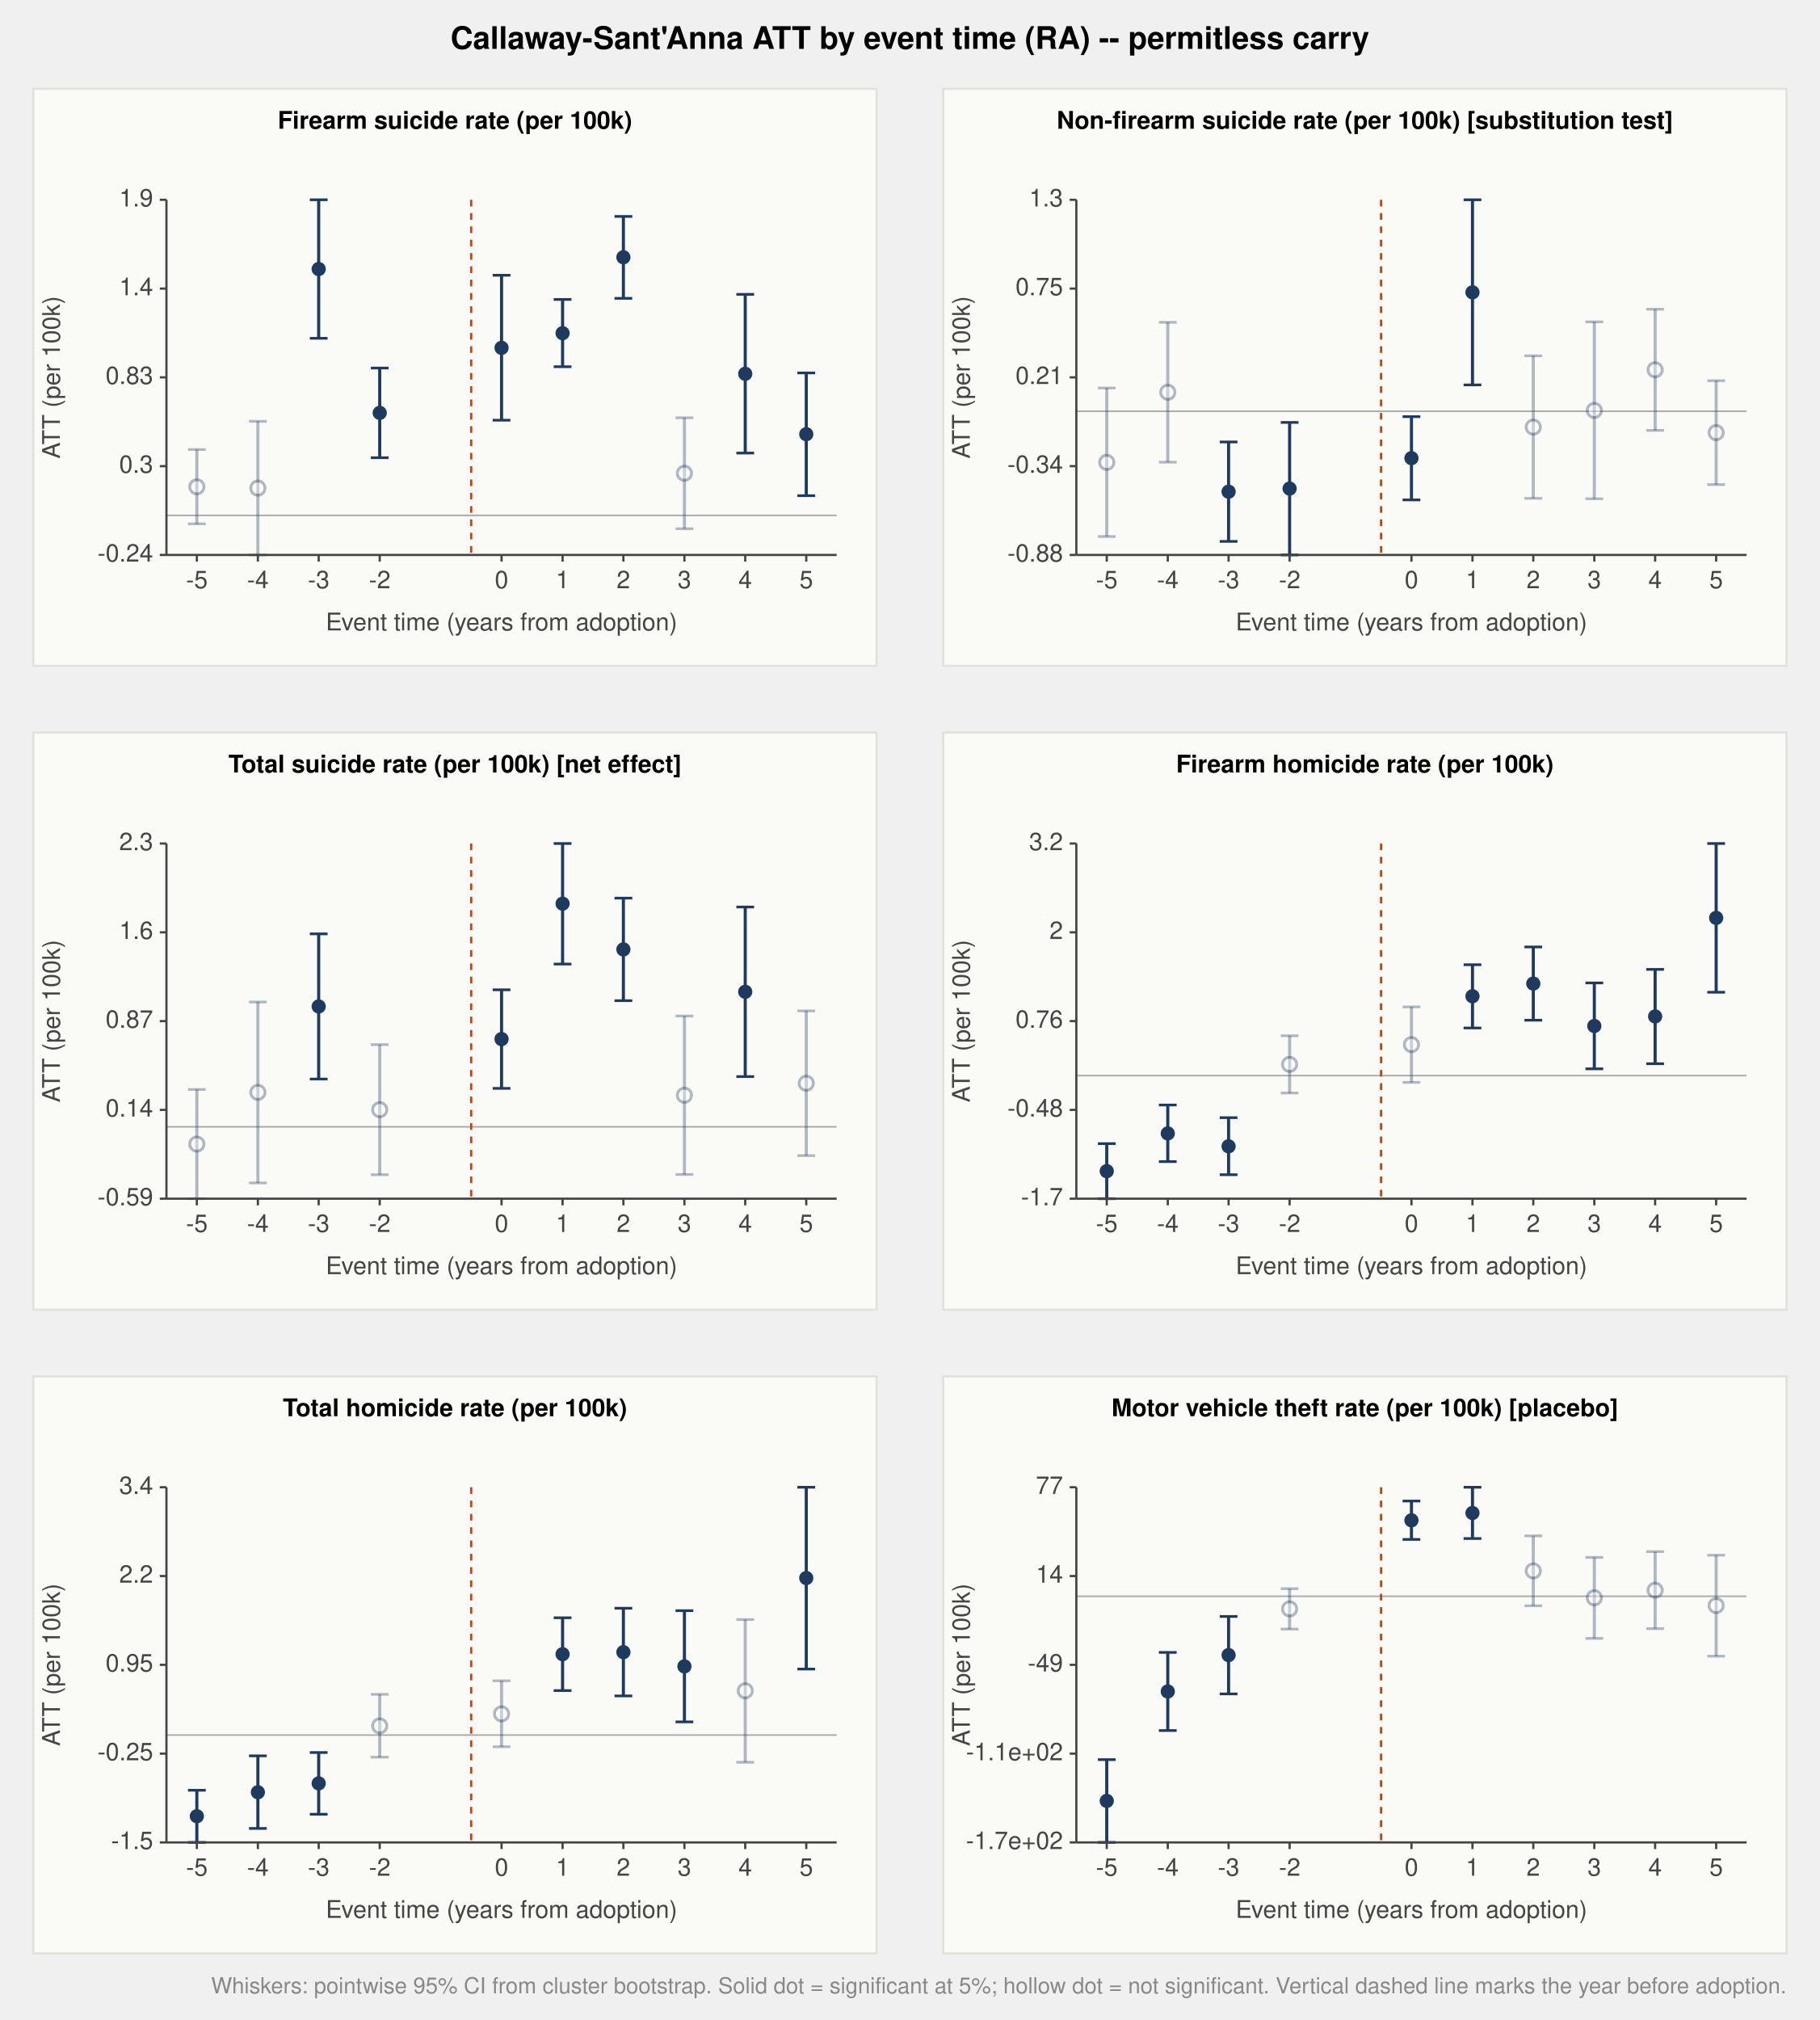
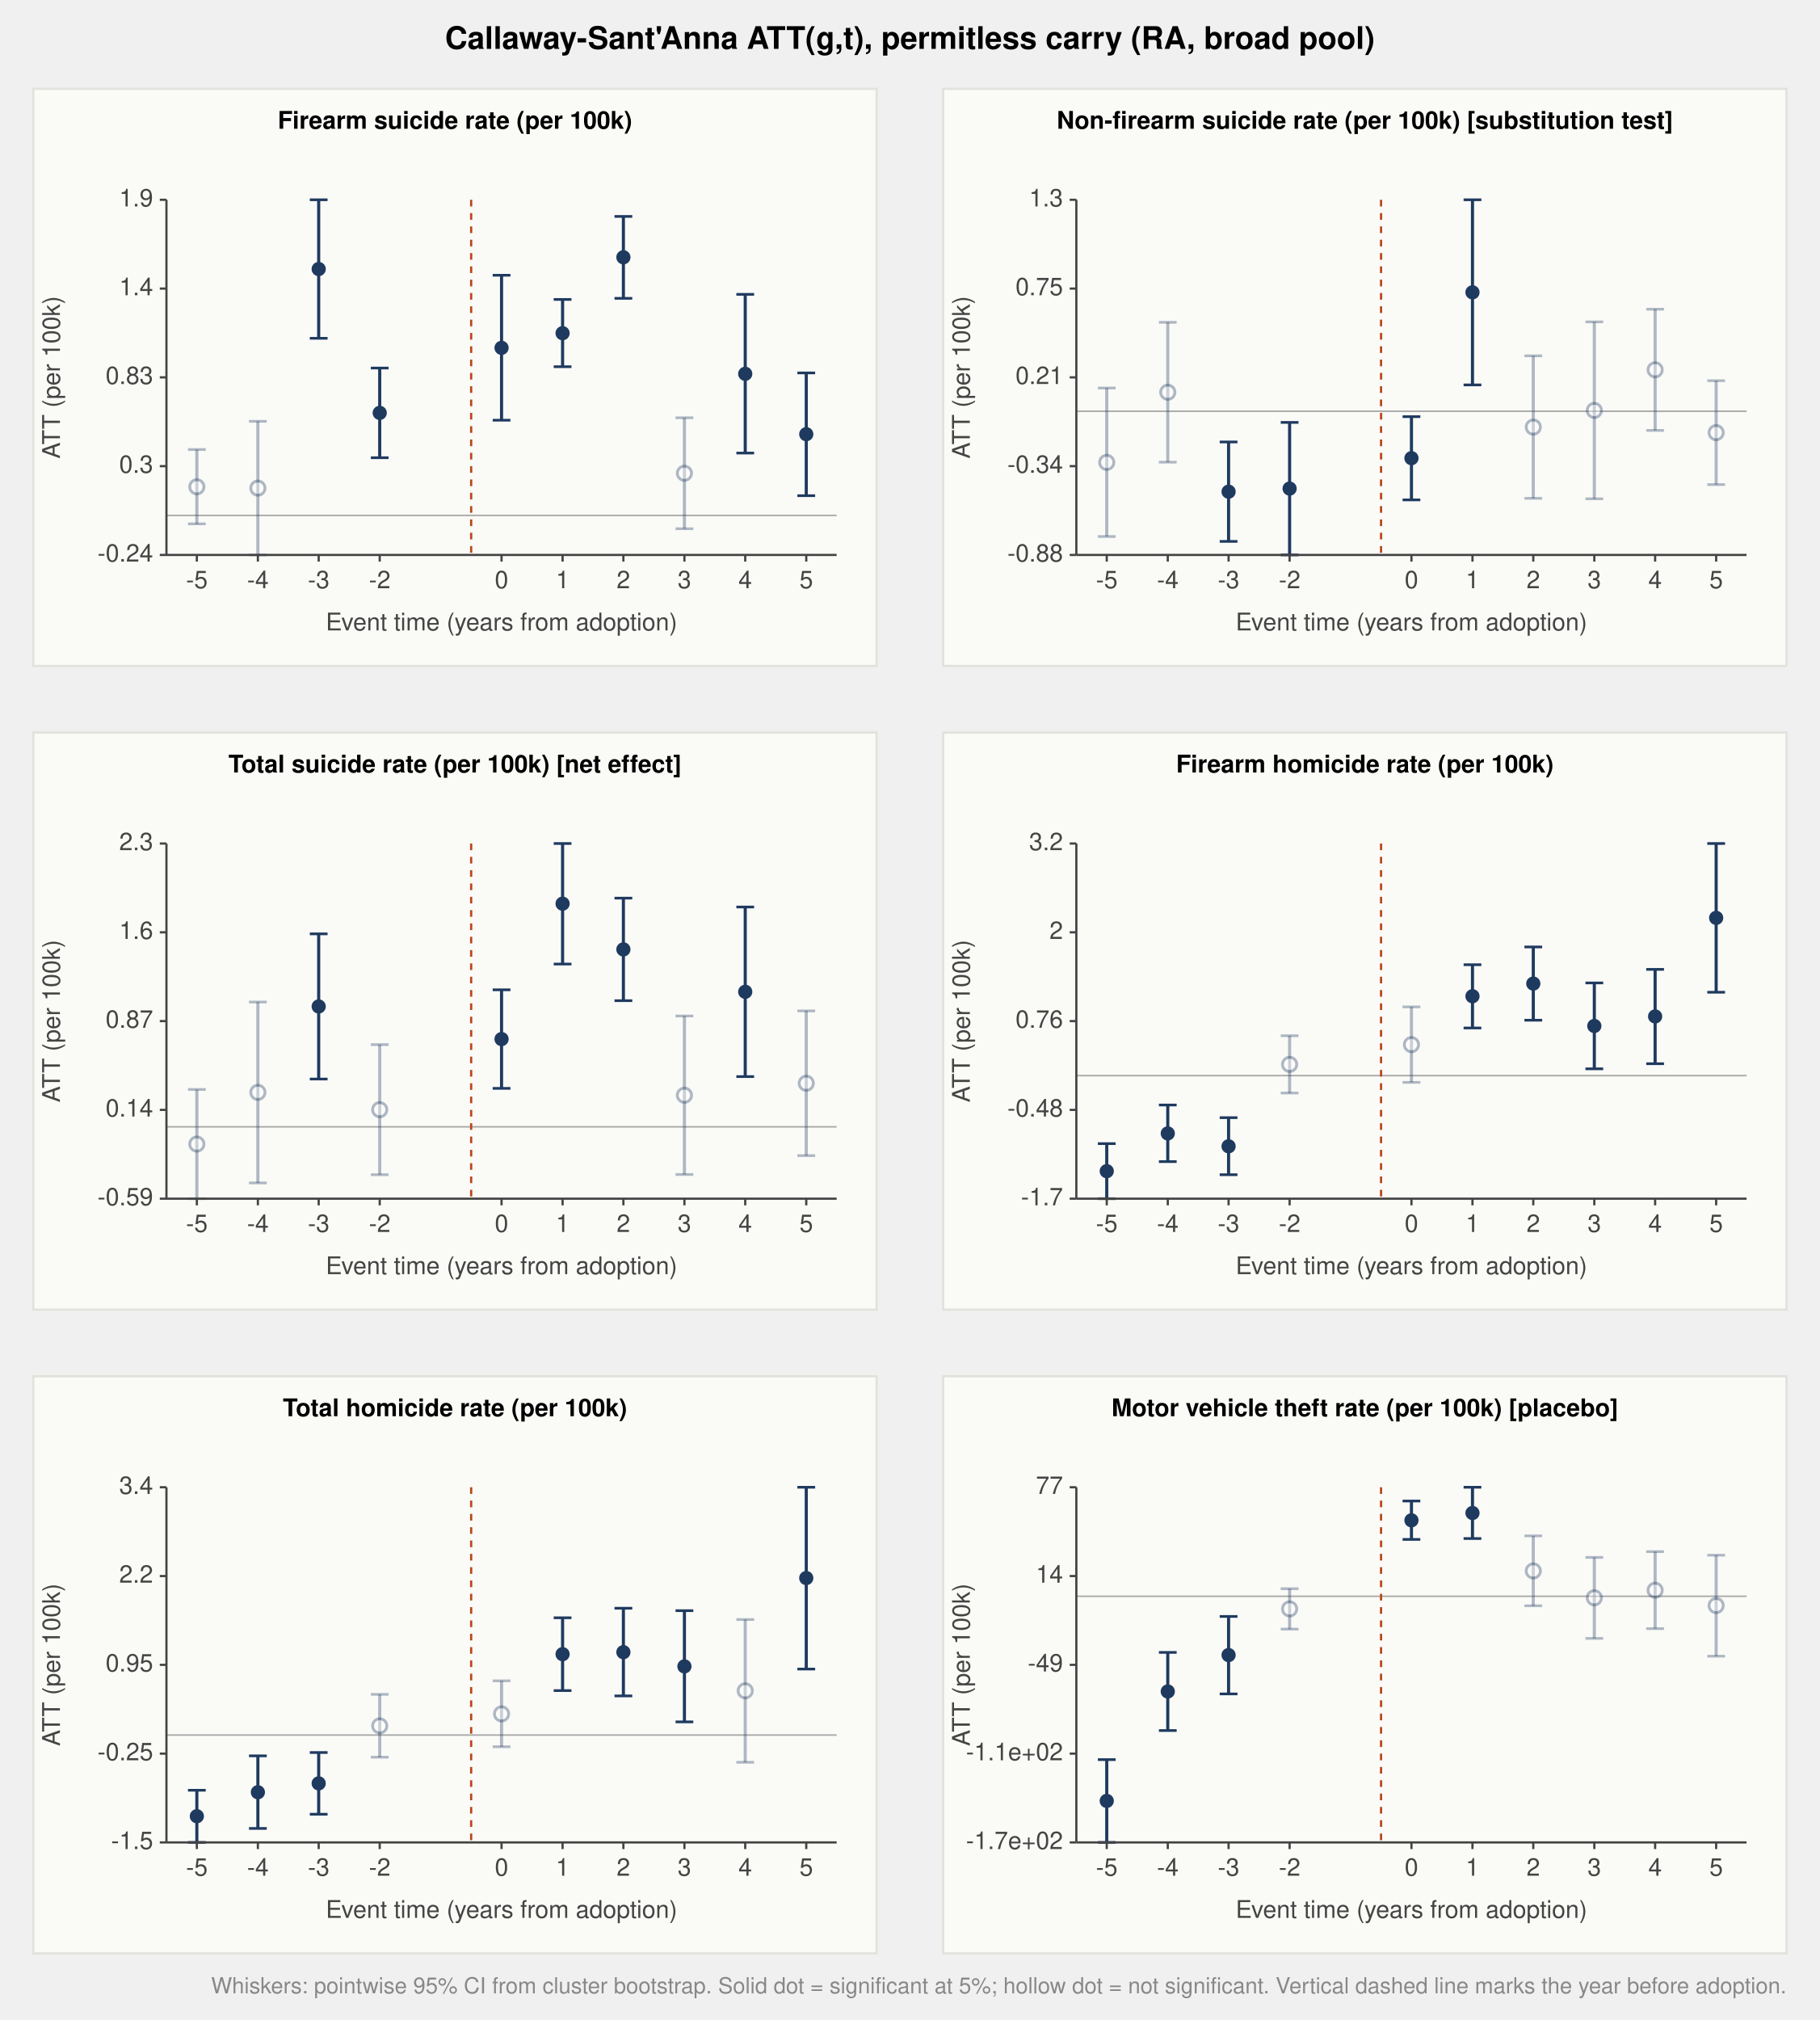
<svg xmlns="http://www.w3.org/2000/svg" viewBox="0 0 820 910" font-family="-apple-system, Segoe UI, Helvetica, Arial, sans-serif" font-size="11">
-   <text x="410.0" y="22" text-anchor="middle" font-size="14" font-weight="600">Callaway-Sant'Anna ATT by event time (RA) -- permitless carry</text>
+   <text x="410.0" y="22" text-anchor="middle" font-size="14" font-weight="600">Callaway-Sant'Anna ATT(g,t), permitless carry (RA, broad pool)</text>
  <rect x="15" y="40" width="380" height="260" fill="#fafaf7" stroke="#e2e2dc" />
  <text x="205.0" y="58" text-anchor="middle" font-weight="600">Firearm suicide rate (per 100k)</text>
  <line x1="75" y1="232.19" x2="377" y2="232.19" stroke="#aaaaaa" stroke-width="0.7" />
  <line x1="212.3" y1="90" x2="212.3" y2="250" stroke="#b9461a" stroke-dasharray="3 3" />
  <line x1="88.7" y1="236.0" x2="88.7" y2="202.5" stroke="#1f3a5f" stroke-width="1.4" opacity="0.35" />
  <line x1="84.7" y1="236.0" x2="92.7" y2="236.0" stroke="#1f3a5f" stroke-width="1.2" opacity="0.35" />
  <line x1="84.7" y1="202.5" x2="92.7" y2="202.5" stroke="#1f3a5f" stroke-width="1.2" opacity="0.35" />
  <circle cx="88.7" cy="219.3" r="3.2" fill="white" stroke="#1f3a5f" stroke-width="1.3" opacity="0.35" />
  <line x1="116.2" y1="250.0" x2="116.2" y2="189.8" stroke="#1f3a5f" stroke-width="1.4" opacity="0.35" />
  <line x1="112.2" y1="250.0" x2="120.2" y2="250.0" stroke="#1f3a5f" stroke-width="1.2" opacity="0.35" />
  <line x1="112.2" y1="189.8" x2="120.2" y2="189.8" stroke="#1f3a5f" stroke-width="1.2" opacity="0.35" />
  <circle cx="116.2" cy="219.9" r="3.2" fill="white" stroke="#1f3a5f" stroke-width="1.3" opacity="0.35" />
  <line x1="143.6" y1="152.4" x2="143.6" y2="90.0" stroke="#1f3a5f" stroke-width="1.4" opacity="1.00" />
  <line x1="139.6" y1="152.4" x2="147.6" y2="152.4" stroke="#1f3a5f" stroke-width="1.2" opacity="1.00" />
  <line x1="139.6" y1="90.0" x2="147.6" y2="90.0" stroke="#1f3a5f" stroke-width="1.2" opacity="1.00" />
  <circle cx="143.6" cy="121.2" r="3.2" fill="#1f3a5f" />
  <line x1="171.1" y1="206.2" x2="171.1" y2="165.8" stroke="#1f3a5f" stroke-width="1.4" opacity="1.00" />
  <line x1="167.1" y1="206.2" x2="175.1" y2="206.2" stroke="#1f3a5f" stroke-width="1.2" opacity="1.00" />
  <line x1="167.1" y1="165.8" x2="175.1" y2="165.8" stroke="#1f3a5f" stroke-width="1.2" opacity="1.00" />
  <circle cx="171.1" cy="186.0" r="3.2" fill="#1f3a5f" />
  <line x1="226.0" y1="189.3" x2="226.0" y2="124.0" stroke="#1f3a5f" stroke-width="1.4" opacity="1.00" />
  <line x1="222.0" y1="189.3" x2="230.0" y2="189.3" stroke="#1f3a5f" stroke-width="1.2" opacity="1.00" />
  <line x1="222.0" y1="124.0" x2="230.0" y2="124.0" stroke="#1f3a5f" stroke-width="1.2" opacity="1.00" />
  <circle cx="226.0" cy="156.7" r="3.2" fill="#1f3a5f" />
  <line x1="253.5" y1="165.2" x2="253.5" y2="134.9" stroke="#1f3a5f" stroke-width="1.4" opacity="1.00" />
  <line x1="249.5" y1="165.2" x2="257.5" y2="165.2" stroke="#1f3a5f" stroke-width="1.2" opacity="1.00" />
  <line x1="249.5" y1="134.9" x2="257.5" y2="134.9" stroke="#1f3a5f" stroke-width="1.2" opacity="1.00" />
  <circle cx="253.5" cy="150.1" r="3.2" fill="#1f3a5f" />
  <line x1="280.9" y1="134.4" x2="280.9" y2="97.5" stroke="#1f3a5f" stroke-width="1.4" opacity="1.00" />
  <line x1="276.9" y1="134.4" x2="284.9" y2="134.4" stroke="#1f3a5f" stroke-width="1.2" opacity="1.00" />
  <line x1="276.9" y1="97.5" x2="284.9" y2="97.5" stroke="#1f3a5f" stroke-width="1.2" opacity="1.00" />
  <circle cx="280.9" cy="115.9" r="3.2" fill="#1f3a5f" />
  <line x1="308.4" y1="238.2" x2="308.4" y2="188.2" stroke="#1f3a5f" stroke-width="1.4" opacity="0.35" />
  <line x1="304.4" y1="238.2" x2="312.4" y2="238.2" stroke="#1f3a5f" stroke-width="1.2" opacity="0.35" />
  <line x1="304.4" y1="188.2" x2="312.4" y2="188.2" stroke="#1f3a5f" stroke-width="1.2" opacity="0.35" />
  <circle cx="308.4" cy="213.2" r="3.2" fill="white" stroke="#1f3a5f" stroke-width="1.3" opacity="0.35" />
  <line x1="335.8" y1="204.1" x2="335.8" y2="132.6" stroke="#1f3a5f" stroke-width="1.4" opacity="1.00" />
  <line x1="331.8" y1="204.1" x2="339.8" y2="204.1" stroke="#1f3a5f" stroke-width="1.2" opacity="1.00" />
  <line x1="331.8" y1="132.6" x2="339.8" y2="132.6" stroke="#1f3a5f" stroke-width="1.2" opacity="1.00" />
  <circle cx="335.8" cy="168.4" r="3.2" fill="#1f3a5f" />
  <line x1="363.3" y1="223.3" x2="363.3" y2="168.0" stroke="#1f3a5f" stroke-width="1.4" opacity="1.00" />
  <line x1="359.3" y1="223.3" x2="367.3" y2="223.3" stroke="#1f3a5f" stroke-width="1.2" opacity="1.00" />
  <line x1="359.3" y1="168.0" x2="367.3" y2="168.0" stroke="#1f3a5f" stroke-width="1.2" opacity="1.00" />
  <circle cx="363.3" cy="195.6" r="3.2" fill="#1f3a5f" />
  <line x1="75" y1="250" x2="377" y2="250" stroke="#444" />
  <line x1="75" y1="90" x2="75" y2="250" stroke="#444" />
  <line x1="88.7" y1="250" x2="88.7" y2="253" stroke="#444" />
  <text x="88.7" y="265" text-anchor="middle" fill="#444">-5</text>
  <line x1="116.2" y1="250" x2="116.2" y2="253" stroke="#444" />
  <text x="116.2" y="265" text-anchor="middle" fill="#444">-4</text>
  <line x1="143.6" y1="250" x2="143.6" y2="253" stroke="#444" />
  <text x="143.6" y="265" text-anchor="middle" fill="#444">-3</text>
  <line x1="171.1" y1="250" x2="171.1" y2="253" stroke="#444" />
  <text x="171.1" y="265" text-anchor="middle" fill="#444">-2</text>
  <line x1="226.0" y1="250" x2="226.0" y2="253" stroke="#444" />
  <text x="226.0" y="265" text-anchor="middle" fill="#444">0</text>
  <line x1="253.5" y1="250" x2="253.5" y2="253" stroke="#444" />
  <text x="253.5" y="265" text-anchor="middle" fill="#444">1</text>
  <line x1="280.9" y1="250" x2="280.9" y2="253" stroke="#444" />
  <text x="280.9" y="265" text-anchor="middle" fill="#444">2</text>
  <line x1="308.4" y1="250" x2="308.4" y2="253" stroke="#444" />
  <text x="308.4" y="265" text-anchor="middle" fill="#444">3</text>
  <line x1="335.8" y1="250" x2="335.8" y2="253" stroke="#444" />
  <text x="335.8" y="265" text-anchor="middle" fill="#444">4</text>
  <line x1="363.3" y1="250" x2="363.3" y2="253" stroke="#444" />
  <text x="363.3" y="265" text-anchor="middle" fill="#444">5</text>
  <line x1="72" y1="250.0" x2="75" y2="250.0" stroke="#444" />
  <text x="69" y="253.0" text-anchor="end" fill="#444">-0.24</text>
  <line x1="72" y1="210.0" x2="75" y2="210.0" stroke="#444" />
  <text x="69" y="213.0" text-anchor="end" fill="#444">0.3</text>
  <line x1="72" y1="170.0" x2="75" y2="170.0" stroke="#444" />
  <text x="69" y="173.0" text-anchor="end" fill="#444">0.83</text>
  <line x1="72" y1="130.0" x2="75" y2="130.0" stroke="#444" />
  <text x="69" y="133.0" text-anchor="end" fill="#444">1.4</text>
  <line x1="72" y1="90.0" x2="75" y2="90.0" stroke="#444" />
  <text x="69" y="93.0" text-anchor="end" fill="#444">1.9</text>
  <text x="226.0" y="284" text-anchor="middle" fill="#444">Event time (years from adoption)</text>
  <text x="27" y="170.0" text-anchor="middle" fill="#444" transform="rotate(-90 27 170.0)">ATT (per 100k)</text>
  <rect x="425" y="40" width="380" height="260" fill="#fafaf7" stroke="#e2e2dc" />
  <text x="615.0" y="58" text-anchor="middle" font-weight="600">Non-firearm suicide rate (per 100k) [substitution test]</text>
  <line x1="485" y1="185.265" x2="787" y2="185.265" stroke="#aaaaaa" stroke-width="0.7" />
  <line x1="622.3" y1="90" x2="622.3" y2="250" stroke="#b9461a" stroke-dasharray="3 3" />
  <line x1="498.7" y1="241.7" x2="498.7" y2="174.8" stroke="#1f3a5f" stroke-width="1.4" opacity="0.35" />
  <line x1="494.7" y1="241.7" x2="502.7" y2="241.7" stroke="#1f3a5f" stroke-width="1.2" opacity="0.35" />
  <line x1="494.7" y1="174.8" x2="502.7" y2="174.8" stroke="#1f3a5f" stroke-width="1.2" opacity="0.35" />
  <circle cx="498.7" cy="208.3" r="3.2" fill="white" stroke="#1f3a5f" stroke-width="1.3" opacity="0.35" />
  <line x1="526.2" y1="208.2" x2="526.2" y2="145.2" stroke="#1f3a5f" stroke-width="1.4" opacity="0.35" />
  <line x1="522.2" y1="208.2" x2="530.2" y2="208.2" stroke="#1f3a5f" stroke-width="1.2" opacity="0.35" />
  <line x1="522.2" y1="145.2" x2="530.2" y2="145.2" stroke="#1f3a5f" stroke-width="1.2" opacity="0.35" />
  <circle cx="526.2" cy="176.7" r="3.2" fill="white" stroke="#1f3a5f" stroke-width="1.3" opacity="0.35" />
  <line x1="553.6" y1="243.9" x2="553.6" y2="199.1" stroke="#1f3a5f" stroke-width="1.4" opacity="1.00" />
  <line x1="549.6" y1="243.9" x2="557.6" y2="243.9" stroke="#1f3a5f" stroke-width="1.2" opacity="1.00" />
  <line x1="549.6" y1="199.1" x2="557.6" y2="199.1" stroke="#1f3a5f" stroke-width="1.2" opacity="1.00" />
  <circle cx="553.6" cy="221.5" r="3.2" fill="#1f3a5f" />
  <line x1="581.1" y1="250.0" x2="581.1" y2="190.3" stroke="#1f3a5f" stroke-width="1.4" opacity="1.00" />
  <line x1="577.1" y1="250.0" x2="585.1" y2="250.0" stroke="#1f3a5f" stroke-width="1.2" opacity="1.00" />
  <line x1="577.1" y1="190.3" x2="585.1" y2="190.3" stroke="#1f3a5f" stroke-width="1.2" opacity="1.00" />
  <circle cx="581.1" cy="220.1" r="3.2" fill="#1f3a5f" />
  <line x1="636.0" y1="225.2" x2="636.0" y2="187.7" stroke="#1f3a5f" stroke-width="1.4" opacity="1.00" />
  <line x1="632.0" y1="225.2" x2="640.0" y2="225.2" stroke="#1f3a5f" stroke-width="1.2" opacity="1.00" />
  <line x1="632.0" y1="187.7" x2="640.0" y2="187.7" stroke="#1f3a5f" stroke-width="1.2" opacity="1.00" />
  <circle cx="636.0" cy="206.4" r="3.2" fill="#1f3a5f" />
  <line x1="663.5" y1="173.4" x2="663.5" y2="90.0" stroke="#1f3a5f" stroke-width="1.4" opacity="1.00" />
  <line x1="659.5" y1="173.4" x2="667.5" y2="173.4" stroke="#1f3a5f" stroke-width="1.2" opacity="1.00" />
  <line x1="659.5" y1="90.0" x2="667.5" y2="90.0" stroke="#1f3a5f" stroke-width="1.2" opacity="1.00" />
  <circle cx="663.5" cy="131.7" r="3.2" fill="#1f3a5f" />
  <line x1="690.9" y1="224.5" x2="690.9" y2="160.3" stroke="#1f3a5f" stroke-width="1.4" opacity="0.35" />
  <line x1="686.9" y1="224.5" x2="694.9" y2="224.5" stroke="#1f3a5f" stroke-width="1.2" opacity="0.35" />
  <line x1="686.9" y1="160.3" x2="694.9" y2="160.3" stroke="#1f3a5f" stroke-width="1.2" opacity="0.35" />
  <circle cx="690.9" cy="192.4" r="3.2" fill="white" stroke="#1f3a5f" stroke-width="1.3" opacity="0.35" />
  <line x1="718.4" y1="224.7" x2="718.4" y2="145.0" stroke="#1f3a5f" stroke-width="1.4" opacity="0.35" />
  <line x1="714.4" y1="224.7" x2="722.4" y2="224.7" stroke="#1f3a5f" stroke-width="1.2" opacity="0.35" />
  <line x1="714.4" y1="145.0" x2="722.4" y2="145.0" stroke="#1f3a5f" stroke-width="1.2" opacity="0.35" />
  <circle cx="718.4" cy="184.9" r="3.2" fill="white" stroke="#1f3a5f" stroke-width="1.3" opacity="0.35" />
  <line x1="745.8" y1="193.9" x2="745.8" y2="139.3" stroke="#1f3a5f" stroke-width="1.4" opacity="0.35" />
  <line x1="741.8" y1="193.9" x2="749.8" y2="193.9" stroke="#1f3a5f" stroke-width="1.2" opacity="0.35" />
  <line x1="741.8" y1="139.3" x2="749.8" y2="139.3" stroke="#1f3a5f" stroke-width="1.2" opacity="0.35" />
  <circle cx="745.8" cy="166.6" r="3.2" fill="white" stroke="#1f3a5f" stroke-width="1.3" opacity="0.35" />
  <line x1="773.3" y1="218.3" x2="773.3" y2="171.5" stroke="#1f3a5f" stroke-width="1.4" opacity="0.35" />
  <line x1="769.3" y1="218.3" x2="777.3" y2="218.3" stroke="#1f3a5f" stroke-width="1.2" opacity="0.35" />
  <line x1="769.3" y1="171.5" x2="777.3" y2="171.5" stroke="#1f3a5f" stroke-width="1.2" opacity="0.35" />
  <circle cx="773.3" cy="194.9" r="3.2" fill="white" stroke="#1f3a5f" stroke-width="1.3" opacity="0.35" />
  <line x1="485" y1="250" x2="787" y2="250" stroke="#444" />
  <line x1="485" y1="90" x2="485" y2="250" stroke="#444" />
  <line x1="498.7" y1="250" x2="498.7" y2="253" stroke="#444" />
  <text x="498.7" y="265" text-anchor="middle" fill="#444">-5</text>
  <line x1="526.2" y1="250" x2="526.2" y2="253" stroke="#444" />
  <text x="526.2" y="265" text-anchor="middle" fill="#444">-4</text>
  <line x1="553.6" y1="250" x2="553.6" y2="253" stroke="#444" />
  <text x="553.6" y="265" text-anchor="middle" fill="#444">-3</text>
  <line x1="581.1" y1="250" x2="581.1" y2="253" stroke="#444" />
  <text x="581.1" y="265" text-anchor="middle" fill="#444">-2</text>
  <line x1="636.0" y1="250" x2="636.0" y2="253" stroke="#444" />
  <text x="636.0" y="265" text-anchor="middle" fill="#444">0</text>
  <line x1="663.5" y1="250" x2="663.5" y2="253" stroke="#444" />
  <text x="663.5" y="265" text-anchor="middle" fill="#444">1</text>
  <line x1="690.9" y1="250" x2="690.9" y2="253" stroke="#444" />
  <text x="690.9" y="265" text-anchor="middle" fill="#444">2</text>
  <line x1="718.4" y1="250" x2="718.4" y2="253" stroke="#444" />
  <text x="718.4" y="265" text-anchor="middle" fill="#444">3</text>
  <line x1="745.8" y1="250" x2="745.8" y2="253" stroke="#444" />
  <text x="745.8" y="265" text-anchor="middle" fill="#444">4</text>
  <line x1="773.3" y1="250" x2="773.3" y2="253" stroke="#444" />
  <text x="773.3" y="265" text-anchor="middle" fill="#444">5</text>
  <line x1="482" y1="250.0" x2="485" y2="250.0" stroke="#444" />
  <text x="479" y="253.0" text-anchor="end" fill="#444">-0.88</text>
  <line x1="482" y1="210.0" x2="485" y2="210.0" stroke="#444" />
  <text x="479" y="213.0" text-anchor="end" fill="#444">-0.34</text>
  <line x1="482" y1="170.0" x2="485" y2="170.0" stroke="#444" />
  <text x="479" y="173.0" text-anchor="end" fill="#444">0.21</text>
  <line x1="482" y1="130.0" x2="485" y2="130.0" stroke="#444" />
  <text x="479" y="133.0" text-anchor="end" fill="#444">0.75</text>
  <line x1="482" y1="90.0" x2="485" y2="90.0" stroke="#444" />
  <text x="479" y="93.0" text-anchor="end" fill="#444">1.3</text>
  <text x="636.0" y="284" text-anchor="middle" fill="#444">Event time (years from adoption)</text>
  <text x="437" y="170.0" text-anchor="middle" fill="#444" transform="rotate(-90 437 170.0)">ATT (per 100k)</text>
  <rect x="15" y="330" width="380" height="260" fill="#fafaf7" stroke="#e2e2dc" />
  <text x="205.0" y="348" text-anchor="middle" font-weight="600">Total suicide rate (per 100k) [net effect]</text>
  <line x1="75" y1="507.625" x2="377" y2="507.625" stroke="#aaaaaa" stroke-width="0.7" />
  <line x1="212.3" y1="380" x2="212.3" y2="540" stroke="#b9461a" stroke-dasharray="3 3" />
  <line x1="88.7" y1="540.0" x2="88.7" y2="490.8" stroke="#1f3a5f" stroke-width="1.4" opacity="0.35" />
  <line x1="84.7" y1="540.0" x2="92.7" y2="540.0" stroke="#1f3a5f" stroke-width="1.2" opacity="0.35" />
  <line x1="84.7" y1="490.8" x2="92.7" y2="490.8" stroke="#1f3a5f" stroke-width="1.2" opacity="0.35" />
  <circle cx="88.7" cy="515.4" r="3.2" fill="white" stroke="#1f3a5f" stroke-width="1.3" opacity="0.35" />
  <line x1="116.2" y1="532.9" x2="116.2" y2="451.4" stroke="#1f3a5f" stroke-width="1.4" opacity="0.35" />
  <line x1="112.2" y1="532.9" x2="120.2" y2="532.9" stroke="#1f3a5f" stroke-width="1.2" opacity="0.35" />
  <line x1="112.2" y1="451.4" x2="120.2" y2="451.4" stroke="#1f3a5f" stroke-width="1.2" opacity="0.35" />
  <circle cx="116.2" cy="492.1" r="3.2" fill="white" stroke="#1f3a5f" stroke-width="1.3" opacity="0.35" />
  <line x1="143.6" y1="486.1" x2="143.6" y2="420.7" stroke="#1f3a5f" stroke-width="1.4" opacity="1.00" />
  <line x1="139.6" y1="486.1" x2="147.6" y2="486.1" stroke="#1f3a5f" stroke-width="1.2" opacity="1.00" />
  <line x1="139.6" y1="420.7" x2="147.6" y2="420.7" stroke="#1f3a5f" stroke-width="1.2" opacity="1.00" />
  <circle cx="143.6" cy="453.4" r="3.2" fill="#1f3a5f" />
  <line x1="171.1" y1="529.2" x2="171.1" y2="470.6" stroke="#1f3a5f" stroke-width="1.4" opacity="0.35" />
  <line x1="167.1" y1="529.2" x2="175.1" y2="529.2" stroke="#1f3a5f" stroke-width="1.2" opacity="0.35" />
  <line x1="167.1" y1="470.6" x2="175.1" y2="470.6" stroke="#1f3a5f" stroke-width="1.2" opacity="0.35" />
  <circle cx="171.1" cy="499.9" r="3.2" fill="white" stroke="#1f3a5f" stroke-width="1.3" opacity="0.35" />
  <line x1="226.0" y1="490.3" x2="226.0" y2="445.9" stroke="#1f3a5f" stroke-width="1.4" opacity="1.00" />
  <line x1="222.0" y1="490.3" x2="230.0" y2="490.3" stroke="#1f3a5f" stroke-width="1.2" opacity="1.00" />
  <line x1="222.0" y1="445.9" x2="230.0" y2="445.9" stroke="#1f3a5f" stroke-width="1.2" opacity="1.00" />
  <circle cx="226.0" cy="468.1" r="3.2" fill="#1f3a5f" />
  <line x1="253.5" y1="434.3" x2="253.5" y2="380.0" stroke="#1f3a5f" stroke-width="1.4" opacity="1.00" />
  <line x1="249.5" y1="434.3" x2="257.5" y2="434.3" stroke="#1f3a5f" stroke-width="1.2" opacity="1.00" />
  <line x1="249.5" y1="380.0" x2="257.5" y2="380.0" stroke="#1f3a5f" stroke-width="1.2" opacity="1.00" />
  <circle cx="253.5" cy="407.1" r="3.2" fill="#1f3a5f" />
  <line x1="280.9" y1="450.8" x2="280.9" y2="404.6" stroke="#1f3a5f" stroke-width="1.4" opacity="1.00" />
  <line x1="276.9" y1="450.8" x2="284.9" y2="450.8" stroke="#1f3a5f" stroke-width="1.2" opacity="1.00" />
  <line x1="276.9" y1="404.6" x2="284.9" y2="404.6" stroke="#1f3a5f" stroke-width="1.2" opacity="1.00" />
  <circle cx="280.9" cy="427.7" r="3.2" fill="#1f3a5f" />
  <line x1="308.4" y1="529.1" x2="308.4" y2="457.7" stroke="#1f3a5f" stroke-width="1.4" opacity="0.35" />
  <line x1="304.4" y1="529.1" x2="312.4" y2="529.1" stroke="#1f3a5f" stroke-width="1.2" opacity="0.35" />
  <line x1="304.4" y1="457.7" x2="312.4" y2="457.7" stroke="#1f3a5f" stroke-width="1.2" opacity="0.35" />
  <circle cx="308.4" cy="493.4" r="3.2" fill="white" stroke="#1f3a5f" stroke-width="1.3" opacity="0.35" />
  <line x1="335.8" y1="485.0" x2="335.8" y2="408.6" stroke="#1f3a5f" stroke-width="1.4" opacity="1.00" />
  <line x1="331.8" y1="485.0" x2="339.8" y2="485.0" stroke="#1f3a5f" stroke-width="1.2" opacity="1.00" />
  <line x1="331.8" y1="408.6" x2="339.8" y2="408.6" stroke="#1f3a5f" stroke-width="1.2" opacity="1.00" />
  <circle cx="335.8" cy="446.8" r="3.2" fill="#1f3a5f" />
  <line x1="363.3" y1="520.6" x2="363.3" y2="455.4" stroke="#1f3a5f" stroke-width="1.4" opacity="0.35" />
  <line x1="359.3" y1="520.6" x2="367.3" y2="520.6" stroke="#1f3a5f" stroke-width="1.2" opacity="0.35" />
  <line x1="359.3" y1="455.4" x2="367.3" y2="455.4" stroke="#1f3a5f" stroke-width="1.2" opacity="0.35" />
  <circle cx="363.3" cy="488.0" r="3.2" fill="white" stroke="#1f3a5f" stroke-width="1.3" opacity="0.35" />
  <line x1="75" y1="540" x2="377" y2="540" stroke="#444" />
  <line x1="75" y1="380" x2="75" y2="540" stroke="#444" />
  <line x1="88.7" y1="540" x2="88.7" y2="543" stroke="#444" />
  <text x="88.7" y="555" text-anchor="middle" fill="#444">-5</text>
  <line x1="116.2" y1="540" x2="116.2" y2="543" stroke="#444" />
  <text x="116.2" y="555" text-anchor="middle" fill="#444">-4</text>
  <line x1="143.6" y1="540" x2="143.6" y2="543" stroke="#444" />
  <text x="143.6" y="555" text-anchor="middle" fill="#444">-3</text>
  <line x1="171.1" y1="540" x2="171.1" y2="543" stroke="#444" />
  <text x="171.1" y="555" text-anchor="middle" fill="#444">-2</text>
  <line x1="226.0" y1="540" x2="226.0" y2="543" stroke="#444" />
  <text x="226.0" y="555" text-anchor="middle" fill="#444">0</text>
  <line x1="253.5" y1="540" x2="253.5" y2="543" stroke="#444" />
  <text x="253.5" y="555" text-anchor="middle" fill="#444">1</text>
  <line x1="280.9" y1="540" x2="280.9" y2="543" stroke="#444" />
  <text x="280.9" y="555" text-anchor="middle" fill="#444">2</text>
  <line x1="308.4" y1="540" x2="308.4" y2="543" stroke="#444" />
  <text x="308.4" y="555" text-anchor="middle" fill="#444">3</text>
  <line x1="335.8" y1="540" x2="335.8" y2="543" stroke="#444" />
  <text x="335.8" y="555" text-anchor="middle" fill="#444">4</text>
  <line x1="363.3" y1="540" x2="363.3" y2="543" stroke="#444" />
  <text x="363.3" y="555" text-anchor="middle" fill="#444">5</text>
  <line x1="72" y1="540.0" x2="75" y2="540.0" stroke="#444" />
  <text x="69" y="543.0" text-anchor="end" fill="#444">-0.59</text>
  <line x1="72" y1="500.0" x2="75" y2="500.0" stroke="#444" />
  <text x="69" y="503.0" text-anchor="end" fill="#444">0.14</text>
  <line x1="72" y1="460.0" x2="75" y2="460.0" stroke="#444" />
  <text x="69" y="463.0" text-anchor="end" fill="#444">0.87</text>
  <line x1="72" y1="420.0" x2="75" y2="420.0" stroke="#444" />
  <text x="69" y="423.0" text-anchor="end" fill="#444">1.6</text>
  <line x1="72" y1="380.0" x2="75" y2="380.0" stroke="#444" />
  <text x="69" y="383.0" text-anchor="end" fill="#444">2.3</text>
  <text x="226.0" y="574" text-anchor="middle" fill="#444">Event time (years from adoption)</text>
  <text x="27" y="460.0" text-anchor="middle" fill="#444" transform="rotate(-90 27 460.0)">ATT (per 100k)</text>
  <rect x="425" y="330" width="380" height="260" fill="#fafaf7" stroke="#e2e2dc" />
  <text x="615.0" y="348" text-anchor="middle" font-weight="600">Firearm homicide rate (per 100k)</text>
  <line x1="485" y1="484.552" x2="787" y2="484.552" stroke="#aaaaaa" stroke-width="0.7" />
  <line x1="622.3" y1="380" x2="622.3" y2="540" stroke="#b9461a" stroke-dasharray="3 3" />
  <line x1="498.7" y1="540.0" x2="498.7" y2="515.2" stroke="#1f3a5f" stroke-width="1.4" opacity="1.00" />
  <line x1="494.7" y1="540.0" x2="502.7" y2="540.0" stroke="#1f3a5f" stroke-width="1.2" opacity="1.00" />
  <line x1="494.7" y1="515.2" x2="502.7" y2="515.2" stroke="#1f3a5f" stroke-width="1.2" opacity="1.00" />
  <circle cx="498.7" cy="527.6" r="3.2" fill="#1f3a5f" />
  <line x1="526.2" y1="523.3" x2="526.2" y2="497.8" stroke="#1f3a5f" stroke-width="1.4" opacity="1.00" />
  <line x1="522.2" y1="523.3" x2="530.2" y2="523.3" stroke="#1f3a5f" stroke-width="1.2" opacity="1.00" />
  <line x1="522.2" y1="497.8" x2="530.2" y2="497.8" stroke="#1f3a5f" stroke-width="1.2" opacity="1.00" />
  <circle cx="526.2" cy="510.6" r="3.2" fill="#1f3a5f" />
  <line x1="553.6" y1="529.2" x2="553.6" y2="503.5" stroke="#1f3a5f" stroke-width="1.4" opacity="1.00" />
  <line x1="549.6" y1="529.2" x2="557.6" y2="529.2" stroke="#1f3a5f" stroke-width="1.2" opacity="1.00" />
  <line x1="549.6" y1="503.5" x2="557.6" y2="503.5" stroke="#1f3a5f" stroke-width="1.2" opacity="1.00" />
  <circle cx="553.6" cy="516.4" r="3.2" fill="#1f3a5f" />
  <line x1="581.1" y1="492.4" x2="581.1" y2="466.6" stroke="#1f3a5f" stroke-width="1.4" opacity="0.35" />
  <line x1="577.1" y1="492.4" x2="585.1" y2="492.4" stroke="#1f3a5f" stroke-width="1.2" opacity="0.35" />
  <line x1="577.1" y1="466.6" x2="585.1" y2="466.6" stroke="#1f3a5f" stroke-width="1.2" opacity="0.35" />
  <circle cx="581.1" cy="479.5" r="3.2" fill="white" stroke="#1f3a5f" stroke-width="1.3" opacity="0.35" />
  <line x1="636.0" y1="487.6" x2="636.0" y2="453.6" stroke="#1f3a5f" stroke-width="1.4" opacity="0.35" />
  <line x1="632.0" y1="487.6" x2="640.0" y2="487.6" stroke="#1f3a5f" stroke-width="1.2" opacity="0.35" />
  <line x1="632.0" y1="453.6" x2="640.0" y2="453.6" stroke="#1f3a5f" stroke-width="1.2" opacity="0.35" />
  <circle cx="636.0" cy="470.6" r="3.2" fill="white" stroke="#1f3a5f" stroke-width="1.3" opacity="0.35" />
  <line x1="663.5" y1="463.1" x2="663.5" y2="434.6" stroke="#1f3a5f" stroke-width="1.4" opacity="1.00" />
  <line x1="659.5" y1="463.1" x2="667.5" y2="463.1" stroke="#1f3a5f" stroke-width="1.2" opacity="1.00" />
  <line x1="659.5" y1="434.6" x2="667.5" y2="434.6" stroke="#1f3a5f" stroke-width="1.2" opacity="1.00" />
  <circle cx="663.5" cy="448.8" r="3.2" fill="#1f3a5f" />
  <line x1="690.9" y1="459.6" x2="690.9" y2="426.6" stroke="#1f3a5f" stroke-width="1.4" opacity="1.00" />
  <line x1="686.9" y1="459.6" x2="694.9" y2="459.6" stroke="#1f3a5f" stroke-width="1.2" opacity="1.00" />
  <line x1="686.9" y1="426.6" x2="694.9" y2="426.6" stroke="#1f3a5f" stroke-width="1.2" opacity="1.00" />
  <circle cx="690.9" cy="443.1" r="3.2" fill="#1f3a5f" />
  <line x1="718.4" y1="481.5" x2="718.4" y2="442.8" stroke="#1f3a5f" stroke-width="1.4" opacity="1.00" />
  <line x1="714.4" y1="481.5" x2="722.4" y2="481.5" stroke="#1f3a5f" stroke-width="1.2" opacity="1.00" />
  <line x1="714.4" y1="442.8" x2="722.4" y2="442.8" stroke="#1f3a5f" stroke-width="1.2" opacity="1.00" />
  <circle cx="718.4" cy="462.2" r="3.2" fill="#1f3a5f" />
  <line x1="745.8" y1="479.2" x2="745.8" y2="436.7" stroke="#1f3a5f" stroke-width="1.4" opacity="1.00" />
  <line x1="741.8" y1="479.2" x2="749.8" y2="479.2" stroke="#1f3a5f" stroke-width="1.2" opacity="1.00" />
  <line x1="741.8" y1="436.7" x2="749.8" y2="436.7" stroke="#1f3a5f" stroke-width="1.2" opacity="1.00" />
  <circle cx="745.8" cy="457.9" r="3.2" fill="#1f3a5f" />
  <line x1="773.3" y1="447.0" x2="773.3" y2="380.0" stroke="#1f3a5f" stroke-width="1.4" opacity="1.00" />
  <line x1="769.3" y1="447.0" x2="777.3" y2="447.0" stroke="#1f3a5f" stroke-width="1.2" opacity="1.00" />
  <line x1="769.3" y1="380.0" x2="777.3" y2="380.0" stroke="#1f3a5f" stroke-width="1.2" opacity="1.00" />
  <circle cx="773.3" cy="413.5" r="3.2" fill="#1f3a5f" />
  <line x1="485" y1="540" x2="787" y2="540" stroke="#444" />
  <line x1="485" y1="380" x2="485" y2="540" stroke="#444" />
  <line x1="498.7" y1="540" x2="498.7" y2="543" stroke="#444" />
  <text x="498.7" y="555" text-anchor="middle" fill="#444">-5</text>
  <line x1="526.2" y1="540" x2="526.2" y2="543" stroke="#444" />
  <text x="526.2" y="555" text-anchor="middle" fill="#444">-4</text>
  <line x1="553.6" y1="540" x2="553.6" y2="543" stroke="#444" />
  <text x="553.6" y="555" text-anchor="middle" fill="#444">-3</text>
  <line x1="581.1" y1="540" x2="581.1" y2="543" stroke="#444" />
  <text x="581.1" y="555" text-anchor="middle" fill="#444">-2</text>
  <line x1="636.0" y1="540" x2="636.0" y2="543" stroke="#444" />
  <text x="636.0" y="555" text-anchor="middle" fill="#444">0</text>
  <line x1="663.5" y1="540" x2="663.5" y2="543" stroke="#444" />
  <text x="663.5" y="555" text-anchor="middle" fill="#444">1</text>
  <line x1="690.9" y1="540" x2="690.9" y2="543" stroke="#444" />
  <text x="690.9" y="555" text-anchor="middle" fill="#444">2</text>
  <line x1="718.4" y1="540" x2="718.4" y2="543" stroke="#444" />
  <text x="718.4" y="555" text-anchor="middle" fill="#444">3</text>
  <line x1="745.8" y1="540" x2="745.8" y2="543" stroke="#444" />
  <text x="745.8" y="555" text-anchor="middle" fill="#444">4</text>
  <line x1="773.3" y1="540" x2="773.3" y2="543" stroke="#444" />
  <text x="773.3" y="555" text-anchor="middle" fill="#444">5</text>
  <line x1="482" y1="540.0" x2="485" y2="540.0" stroke="#444" />
  <text x="479" y="543.0" text-anchor="end" fill="#444">-1.7</text>
  <line x1="482" y1="500.0" x2="485" y2="500.0" stroke="#444" />
  <text x="479" y="503.0" text-anchor="end" fill="#444">-0.48</text>
  <line x1="482" y1="460.0" x2="485" y2="460.0" stroke="#444" />
  <text x="479" y="463.0" text-anchor="end" fill="#444">0.76</text>
  <line x1="482" y1="420.0" x2="485" y2="420.0" stroke="#444" />
  <text x="479" y="423.0" text-anchor="end" fill="#444">2</text>
  <line x1="482" y1="380.0" x2="485" y2="380.0" stroke="#444" />
  <text x="479" y="383.0" text-anchor="end" fill="#444">3.2</text>
  <text x="636.0" y="574" text-anchor="middle" fill="#444">Event time (years from adoption)</text>
  <text x="437" y="460.0" text-anchor="middle" fill="#444" transform="rotate(-90 437 460.0)">ATT (per 100k)</text>
  <rect x="15" y="620" width="380" height="260" fill="#fafaf7" stroke="#e2e2dc" />
  <text x="205.0" y="638" text-anchor="middle" font-weight="600">Total homicide rate (per 100k)</text>
  <line x1="75" y1="781.639" x2="377" y2="781.639" stroke="#aaaaaa" stroke-width="0.7" />
  <line x1="212.3" y1="670" x2="212.3" y2="830" stroke="#b9461a" stroke-dasharray="3 3" />
  <line x1="88.7" y1="830.0" x2="88.7" y2="806.5" stroke="#1f3a5f" stroke-width="1.4" opacity="1.00" />
  <line x1="84.7" y1="830.0" x2="92.7" y2="830.0" stroke="#1f3a5f" stroke-width="1.2" opacity="1.00" />
  <line x1="84.7" y1="806.5" x2="92.7" y2="806.5" stroke="#1f3a5f" stroke-width="1.2" opacity="1.00" />
  <circle cx="88.7" cy="818.2" r="3.2" fill="#1f3a5f" />
  <line x1="116.2" y1="823.7" x2="116.2" y2="791.0" stroke="#1f3a5f" stroke-width="1.4" opacity="1.00" />
  <line x1="112.2" y1="823.7" x2="120.2" y2="823.7" stroke="#1f3a5f" stroke-width="1.2" opacity="1.00" />
  <line x1="112.2" y1="791.0" x2="120.2" y2="791.0" stroke="#1f3a5f" stroke-width="1.2" opacity="1.00" />
  <circle cx="116.2" cy="807.4" r="3.2" fill="#1f3a5f" />
  <line x1="143.6" y1="817.3" x2="143.6" y2="789.5" stroke="#1f3a5f" stroke-width="1.4" opacity="1.00" />
  <line x1="139.6" y1="817.3" x2="147.6" y2="817.3" stroke="#1f3a5f" stroke-width="1.2" opacity="1.00" />
  <line x1="139.6" y1="789.5" x2="147.6" y2="789.5" stroke="#1f3a5f" stroke-width="1.2" opacity="1.00" />
  <circle cx="143.6" cy="803.4" r="3.2" fill="#1f3a5f" />
  <line x1="171.1" y1="791.6" x2="171.1" y2="763.3" stroke="#1f3a5f" stroke-width="1.4" opacity="0.35" />
  <line x1="167.1" y1="791.6" x2="175.1" y2="791.6" stroke="#1f3a5f" stroke-width="1.2" opacity="0.35" />
  <line x1="167.1" y1="763.3" x2="175.1" y2="763.3" stroke="#1f3a5f" stroke-width="1.2" opacity="0.35" />
  <circle cx="171.1" cy="777.5" r="3.2" fill="white" stroke="#1f3a5f" stroke-width="1.3" opacity="0.35" />
  <line x1="226.0" y1="786.9" x2="226.0" y2="757.2" stroke="#1f3a5f" stroke-width="1.4" opacity="0.35" />
  <line x1="222.0" y1="786.9" x2="230.0" y2="786.9" stroke="#1f3a5f" stroke-width="1.2" opacity="0.35" />
  <line x1="222.0" y1="757.2" x2="230.0" y2="757.2" stroke="#1f3a5f" stroke-width="1.2" opacity="0.35" />
  <circle cx="226.0" cy="772.1" r="3.2" fill="white" stroke="#1f3a5f" stroke-width="1.3" opacity="0.35" />
  <line x1="253.5" y1="761.6" x2="253.5" y2="728.8" stroke="#1f3a5f" stroke-width="1.4" opacity="1.00" />
  <line x1="249.5" y1="761.6" x2="257.5" y2="761.6" stroke="#1f3a5f" stroke-width="1.2" opacity="1.00" />
  <line x1="249.5" y1="728.8" x2="257.5" y2="728.8" stroke="#1f3a5f" stroke-width="1.2" opacity="1.00" />
  <circle cx="253.5" cy="745.2" r="3.2" fill="#1f3a5f" />
  <line x1="280.9" y1="764.0" x2="280.9" y2="724.5" stroke="#1f3a5f" stroke-width="1.4" opacity="1.00" />
  <line x1="276.9" y1="764.0" x2="284.9" y2="764.0" stroke="#1f3a5f" stroke-width="1.2" opacity="1.00" />
  <line x1="276.9" y1="724.5" x2="284.9" y2="724.5" stroke="#1f3a5f" stroke-width="1.2" opacity="1.00" />
  <circle cx="280.9" cy="744.3" r="3.2" fill="#1f3a5f" />
  <line x1="308.4" y1="775.7" x2="308.4" y2="725.6" stroke="#1f3a5f" stroke-width="1.4" opacity="1.00" />
  <line x1="304.4" y1="775.7" x2="312.4" y2="775.7" stroke="#1f3a5f" stroke-width="1.2" opacity="1.00" />
  <line x1="304.4" y1="725.6" x2="312.4" y2="725.6" stroke="#1f3a5f" stroke-width="1.2" opacity="1.00" />
  <circle cx="308.4" cy="750.7" r="3.2" fill="#1f3a5f" />
  <line x1="335.8" y1="793.9" x2="335.8" y2="729.6" stroke="#1f3a5f" stroke-width="1.4" opacity="0.35" />
  <line x1="331.8" y1="793.9" x2="339.8" y2="793.9" stroke="#1f3a5f" stroke-width="1.2" opacity="0.35" />
  <line x1="331.8" y1="729.6" x2="339.8" y2="729.6" stroke="#1f3a5f" stroke-width="1.2" opacity="0.35" />
  <circle cx="335.8" cy="761.7" r="3.2" fill="white" stroke="#1f3a5f" stroke-width="1.3" opacity="0.35" />
  <line x1="363.3" y1="751.9" x2="363.3" y2="670.0" stroke="#1f3a5f" stroke-width="1.4" opacity="1.00" />
  <line x1="359.3" y1="751.9" x2="367.3" y2="751.9" stroke="#1f3a5f" stroke-width="1.2" opacity="1.00" />
  <line x1="359.3" y1="670.0" x2="367.3" y2="670.0" stroke="#1f3a5f" stroke-width="1.2" opacity="1.00" />
  <circle cx="363.3" cy="710.9" r="3.2" fill="#1f3a5f" />
  <line x1="75" y1="830" x2="377" y2="830" stroke="#444" />
  <line x1="75" y1="670" x2="75" y2="830" stroke="#444" />
  <line x1="88.7" y1="830" x2="88.7" y2="833" stroke="#444" />
  <text x="88.7" y="845" text-anchor="middle" fill="#444">-5</text>
  <line x1="116.2" y1="830" x2="116.2" y2="833" stroke="#444" />
  <text x="116.2" y="845" text-anchor="middle" fill="#444">-4</text>
  <line x1="143.6" y1="830" x2="143.6" y2="833" stroke="#444" />
  <text x="143.6" y="845" text-anchor="middle" fill="#444">-3</text>
  <line x1="171.1" y1="830" x2="171.1" y2="833" stroke="#444" />
  <text x="171.1" y="845" text-anchor="middle" fill="#444">-2</text>
  <line x1="226.0" y1="830" x2="226.0" y2="833" stroke="#444" />
  <text x="226.0" y="845" text-anchor="middle" fill="#444">0</text>
  <line x1="253.5" y1="830" x2="253.5" y2="833" stroke="#444" />
  <text x="253.5" y="845" text-anchor="middle" fill="#444">1</text>
  <line x1="280.9" y1="830" x2="280.9" y2="833" stroke="#444" />
  <text x="280.9" y="845" text-anchor="middle" fill="#444">2</text>
  <line x1="308.4" y1="830" x2="308.4" y2="833" stroke="#444" />
  <text x="308.4" y="845" text-anchor="middle" fill="#444">3</text>
  <line x1="335.8" y1="830" x2="335.8" y2="833" stroke="#444" />
  <text x="335.8" y="845" text-anchor="middle" fill="#444">4</text>
  <line x1="363.3" y1="830" x2="363.3" y2="833" stroke="#444" />
  <text x="363.3" y="845" text-anchor="middle" fill="#444">5</text>
  <line x1="72" y1="830.0" x2="75" y2="830.0" stroke="#444" />
  <text x="69" y="833.0" text-anchor="end" fill="#444">-1.5</text>
  <line x1="72" y1="790.0" x2="75" y2="790.0" stroke="#444" />
  <text x="69" y="793.0" text-anchor="end" fill="#444">-0.25</text>
  <line x1="72" y1="750.0" x2="75" y2="750.0" stroke="#444" />
  <text x="69" y="753.0" text-anchor="end" fill="#444">0.95</text>
  <line x1="72" y1="710.0" x2="75" y2="710.0" stroke="#444" />
  <text x="69" y="713.0" text-anchor="end" fill="#444">2.2</text>
  <line x1="72" y1="670.0" x2="75" y2="670.0" stroke="#444" />
  <text x="69" y="673.0" text-anchor="end" fill="#444">3.4</text>
  <text x="226.0" y="864" text-anchor="middle" fill="#444">Event time (years from adoption)</text>
  <text x="27" y="750.0" text-anchor="middle" fill="#444" transform="rotate(-90 27 750.0)">ATT (per 100k)</text>
  <rect x="425" y="620" width="380" height="260" fill="#fafaf7" stroke="#e2e2dc" />
  <text x="615.0" y="638" text-anchor="middle" font-weight="600">Motor vehicle theft rate (per 100k) [placebo]</text>
  <line x1="485" y1="719.113" x2="787" y2="719.113" stroke="#aaaaaa" stroke-width="0.7" />
  <line x1="622.3" y1="670" x2="622.3" y2="830" stroke="#b9461a" stroke-dasharray="3 3" />
  <line x1="498.7" y1="830.0" x2="498.7" y2="792.7" stroke="#1f3a5f" stroke-width="1.4" opacity="1.00" />
  <line x1="494.7" y1="830.0" x2="502.7" y2="830.0" stroke="#1f3a5f" stroke-width="1.2" opacity="1.00" />
  <line x1="494.7" y1="792.7" x2="502.7" y2="792.7" stroke="#1f3a5f" stroke-width="1.2" opacity="1.00" />
  <circle cx="498.7" cy="811.3" r="3.2" fill="#1f3a5f" />
  <line x1="526.2" y1="779.6" x2="526.2" y2="744.4" stroke="#1f3a5f" stroke-width="1.4" opacity="1.00" />
  <line x1="522.2" y1="779.6" x2="530.2" y2="779.6" stroke="#1f3a5f" stroke-width="1.2" opacity="1.00" />
  <line x1="522.2" y1="744.4" x2="530.2" y2="744.4" stroke="#1f3a5f" stroke-width="1.2" opacity="1.00" />
  <circle cx="526.2" cy="762.0" r="3.2" fill="#1f3a5f" />
  <line x1="553.6" y1="763.1" x2="553.6" y2="728.2" stroke="#1f3a5f" stroke-width="1.4" opacity="1.00" />
  <line x1="549.6" y1="763.1" x2="557.6" y2="763.1" stroke="#1f3a5f" stroke-width="1.2" opacity="1.00" />
  <line x1="549.6" y1="728.2" x2="557.6" y2="728.2" stroke="#1f3a5f" stroke-width="1.2" opacity="1.00" />
  <circle cx="553.6" cy="745.6" r="3.2" fill="#1f3a5f" />
  <line x1="581.1" y1="733.9" x2="581.1" y2="715.7" stroke="#1f3a5f" stroke-width="1.4" opacity="0.35" />
  <line x1="577.1" y1="733.9" x2="585.1" y2="733.9" stroke="#1f3a5f" stroke-width="1.2" opacity="0.35" />
  <line x1="577.1" y1="715.7" x2="585.1" y2="715.7" stroke="#1f3a5f" stroke-width="1.2" opacity="0.35" />
  <circle cx="581.1" cy="724.8" r="3.2" fill="white" stroke="#1f3a5f" stroke-width="1.3" opacity="0.35" />
  <line x1="636.0" y1="693.5" x2="636.0" y2="676.2" stroke="#1f3a5f" stroke-width="1.4" opacity="1.00" />
  <line x1="632.0" y1="693.5" x2="640.0" y2="693.5" stroke="#1f3a5f" stroke-width="1.2" opacity="1.00" />
  <line x1="632.0" y1="676.2" x2="640.0" y2="676.2" stroke="#1f3a5f" stroke-width="1.2" opacity="1.00" />
  <circle cx="636.0" cy="684.9" r="3.2" fill="#1f3a5f" />
  <line x1="663.5" y1="693.1" x2="663.5" y2="670.0" stroke="#1f3a5f" stroke-width="1.4" opacity="1.00" />
  <line x1="659.5" y1="693.1" x2="667.5" y2="693.1" stroke="#1f3a5f" stroke-width="1.2" opacity="1.00" />
  <line x1="659.5" y1="670.0" x2="667.5" y2="670.0" stroke="#1f3a5f" stroke-width="1.2" opacity="1.00" />
  <circle cx="663.5" cy="681.6" r="3.2" fill="#1f3a5f" />
  <line x1="690.9" y1="723.4" x2="690.9" y2="691.9" stroke="#1f3a5f" stroke-width="1.4" opacity="0.35" />
  <line x1="686.9" y1="723.4" x2="694.9" y2="723.4" stroke="#1f3a5f" stroke-width="1.2" opacity="0.35" />
  <line x1="686.9" y1="691.9" x2="694.9" y2="691.9" stroke="#1f3a5f" stroke-width="1.2" opacity="0.35" />
  <circle cx="690.9" cy="707.7" r="3.2" fill="white" stroke="#1f3a5f" stroke-width="1.3" opacity="0.35" />
  <line x1="718.4" y1="738.1" x2="718.4" y2="701.6" stroke="#1f3a5f" stroke-width="1.4" opacity="0.35" />
  <line x1="714.4" y1="738.1" x2="722.4" y2="738.1" stroke="#1f3a5f" stroke-width="1.2" opacity="0.35" />
  <line x1="714.4" y1="701.6" x2="722.4" y2="701.6" stroke="#1f3a5f" stroke-width="1.2" opacity="0.35" />
  <circle cx="718.4" cy="719.8" r="3.2" fill="white" stroke="#1f3a5f" stroke-width="1.3" opacity="0.35" />
  <line x1="745.8" y1="733.7" x2="745.8" y2="699.0" stroke="#1f3a5f" stroke-width="1.4" opacity="0.35" />
  <line x1="741.8" y1="733.7" x2="749.8" y2="733.7" stroke="#1f3a5f" stroke-width="1.2" opacity="0.35" />
  <line x1="741.8" y1="699.0" x2="749.8" y2="699.0" stroke="#1f3a5f" stroke-width="1.2" opacity="0.35" />
  <circle cx="745.8" cy="716.4" r="3.2" fill="white" stroke="#1f3a5f" stroke-width="1.3" opacity="0.35" />
  <line x1="773.3" y1="746.1" x2="773.3" y2="700.6" stroke="#1f3a5f" stroke-width="1.4" opacity="0.35" />
  <line x1="769.3" y1="746.1" x2="777.3" y2="746.1" stroke="#1f3a5f" stroke-width="1.2" opacity="0.35" />
  <line x1="769.3" y1="700.6" x2="777.3" y2="700.6" stroke="#1f3a5f" stroke-width="1.2" opacity="0.35" />
  <circle cx="773.3" cy="723.3" r="3.2" fill="white" stroke="#1f3a5f" stroke-width="1.3" opacity="0.35" />
  <line x1="485" y1="830" x2="787" y2="830" stroke="#444" />
  <line x1="485" y1="670" x2="485" y2="830" stroke="#444" />
  <line x1="498.7" y1="830" x2="498.7" y2="833" stroke="#444" />
  <text x="498.7" y="845" text-anchor="middle" fill="#444">-5</text>
  <line x1="526.2" y1="830" x2="526.2" y2="833" stroke="#444" />
  <text x="526.2" y="845" text-anchor="middle" fill="#444">-4</text>
  <line x1="553.6" y1="830" x2="553.6" y2="833" stroke="#444" />
  <text x="553.6" y="845" text-anchor="middle" fill="#444">-3</text>
  <line x1="581.1" y1="830" x2="581.1" y2="833" stroke="#444" />
  <text x="581.1" y="845" text-anchor="middle" fill="#444">-2</text>
  <line x1="636.0" y1="830" x2="636.0" y2="833" stroke="#444" />
  <text x="636.0" y="845" text-anchor="middle" fill="#444">0</text>
  <line x1="663.5" y1="830" x2="663.5" y2="833" stroke="#444" />
  <text x="663.5" y="845" text-anchor="middle" fill="#444">1</text>
  <line x1="690.9" y1="830" x2="690.9" y2="833" stroke="#444" />
  <text x="690.9" y="845" text-anchor="middle" fill="#444">2</text>
  <line x1="718.4" y1="830" x2="718.4" y2="833" stroke="#444" />
  <text x="718.4" y="845" text-anchor="middle" fill="#444">3</text>
  <line x1="745.8" y1="830" x2="745.8" y2="833" stroke="#444" />
  <text x="745.8" y="845" text-anchor="middle" fill="#444">4</text>
  <line x1="773.3" y1="830" x2="773.3" y2="833" stroke="#444" />
  <text x="773.3" y="845" text-anchor="middle" fill="#444">5</text>
  <line x1="482" y1="830.0" x2="485" y2="830.0" stroke="#444" />
  <text x="479" y="833.0" text-anchor="end" fill="#444">-1.7e+02</text>
  <line x1="482" y1="790.0" x2="485" y2="790.0" stroke="#444" />
  <text x="479" y="793.0" text-anchor="end" fill="#444">-1.1e+02</text>
  <line x1="482" y1="750.0" x2="485" y2="750.0" stroke="#444" />
  <text x="479" y="753.0" text-anchor="end" fill="#444">-49</text>
  <line x1="482" y1="710.0" x2="485" y2="710.0" stroke="#444" />
  <text x="479" y="713.0" text-anchor="end" fill="#444">14</text>
  <line x1="482" y1="670.0" x2="485" y2="670.0" stroke="#444" />
  <text x="479" y="673.0" text-anchor="end" fill="#444">77</text>
  <text x="636.0" y="864" text-anchor="middle" fill="#444">Event time (years from adoption)</text>
  <text x="437" y="750.0" text-anchor="middle" fill="#444" transform="rotate(-90 437 750.0)">ATT (per 100k)</text>
  <text x="805" y="898" text-anchor="end" fill="#888" font-size="10">Whiskers: pointwise 95% CI from cluster bootstrap. Solid dot = significant at 5%; hollow dot = not significant. Vertical dashed line marks the year before adoption.</text>
</svg>
